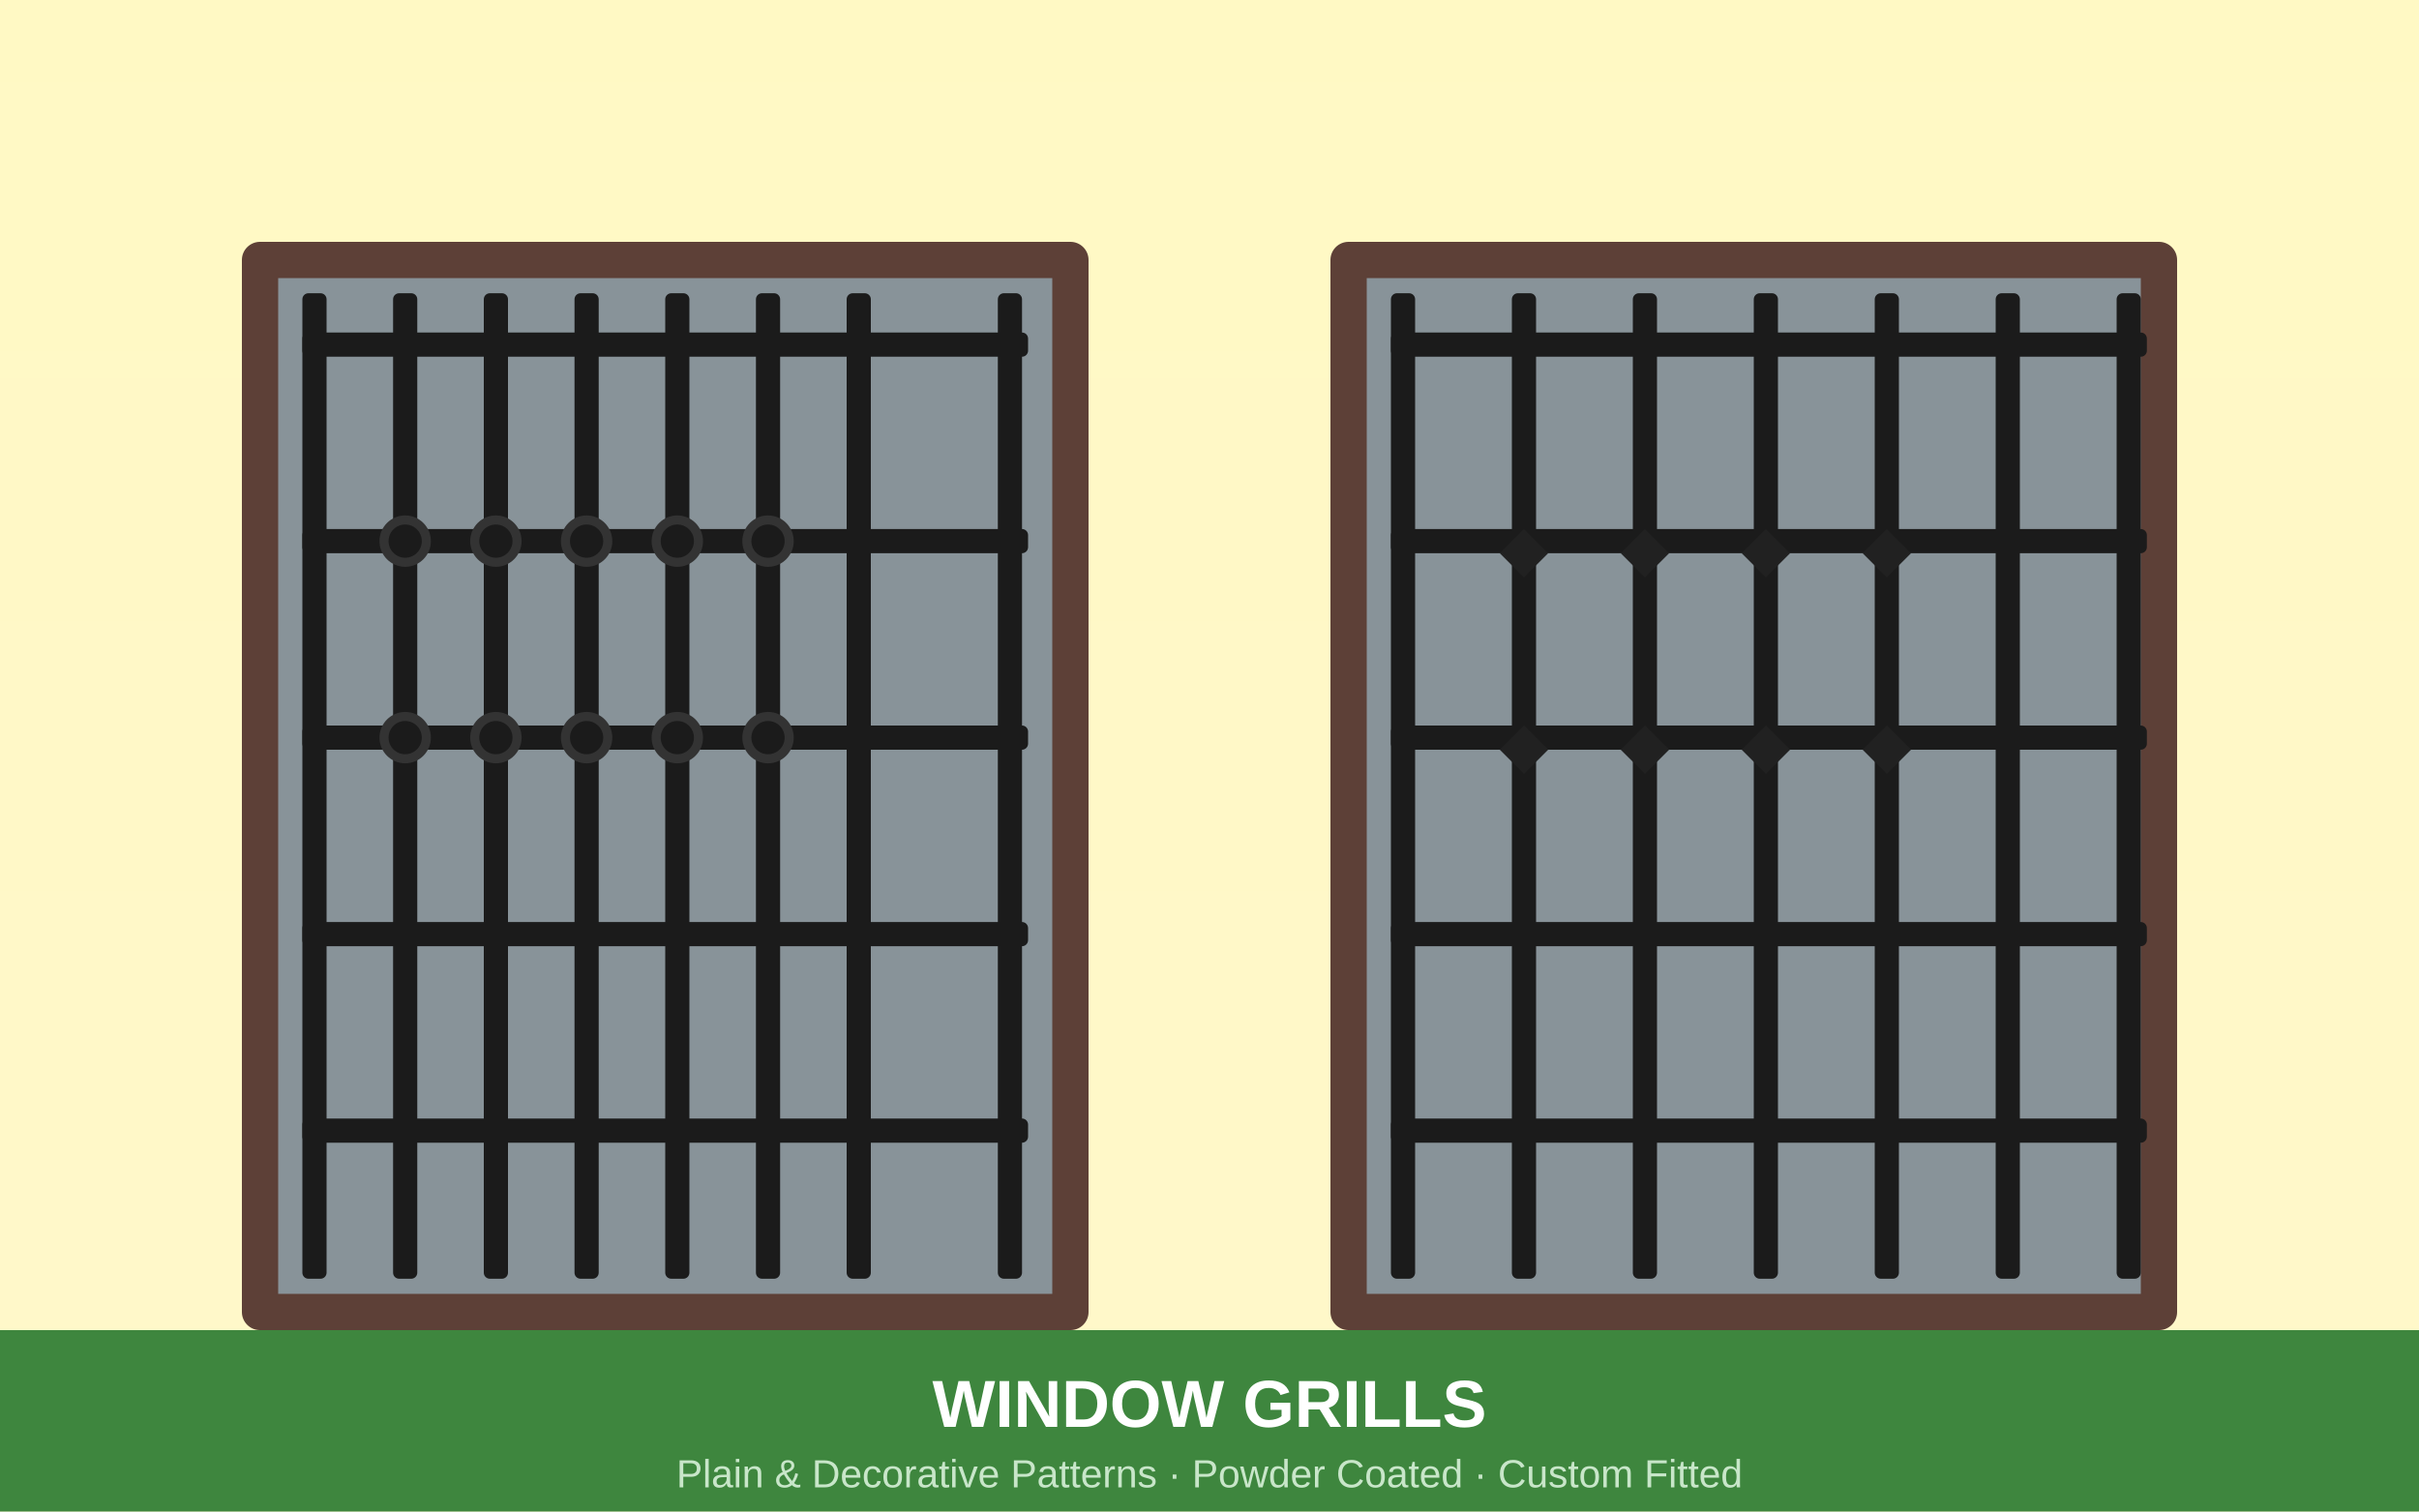
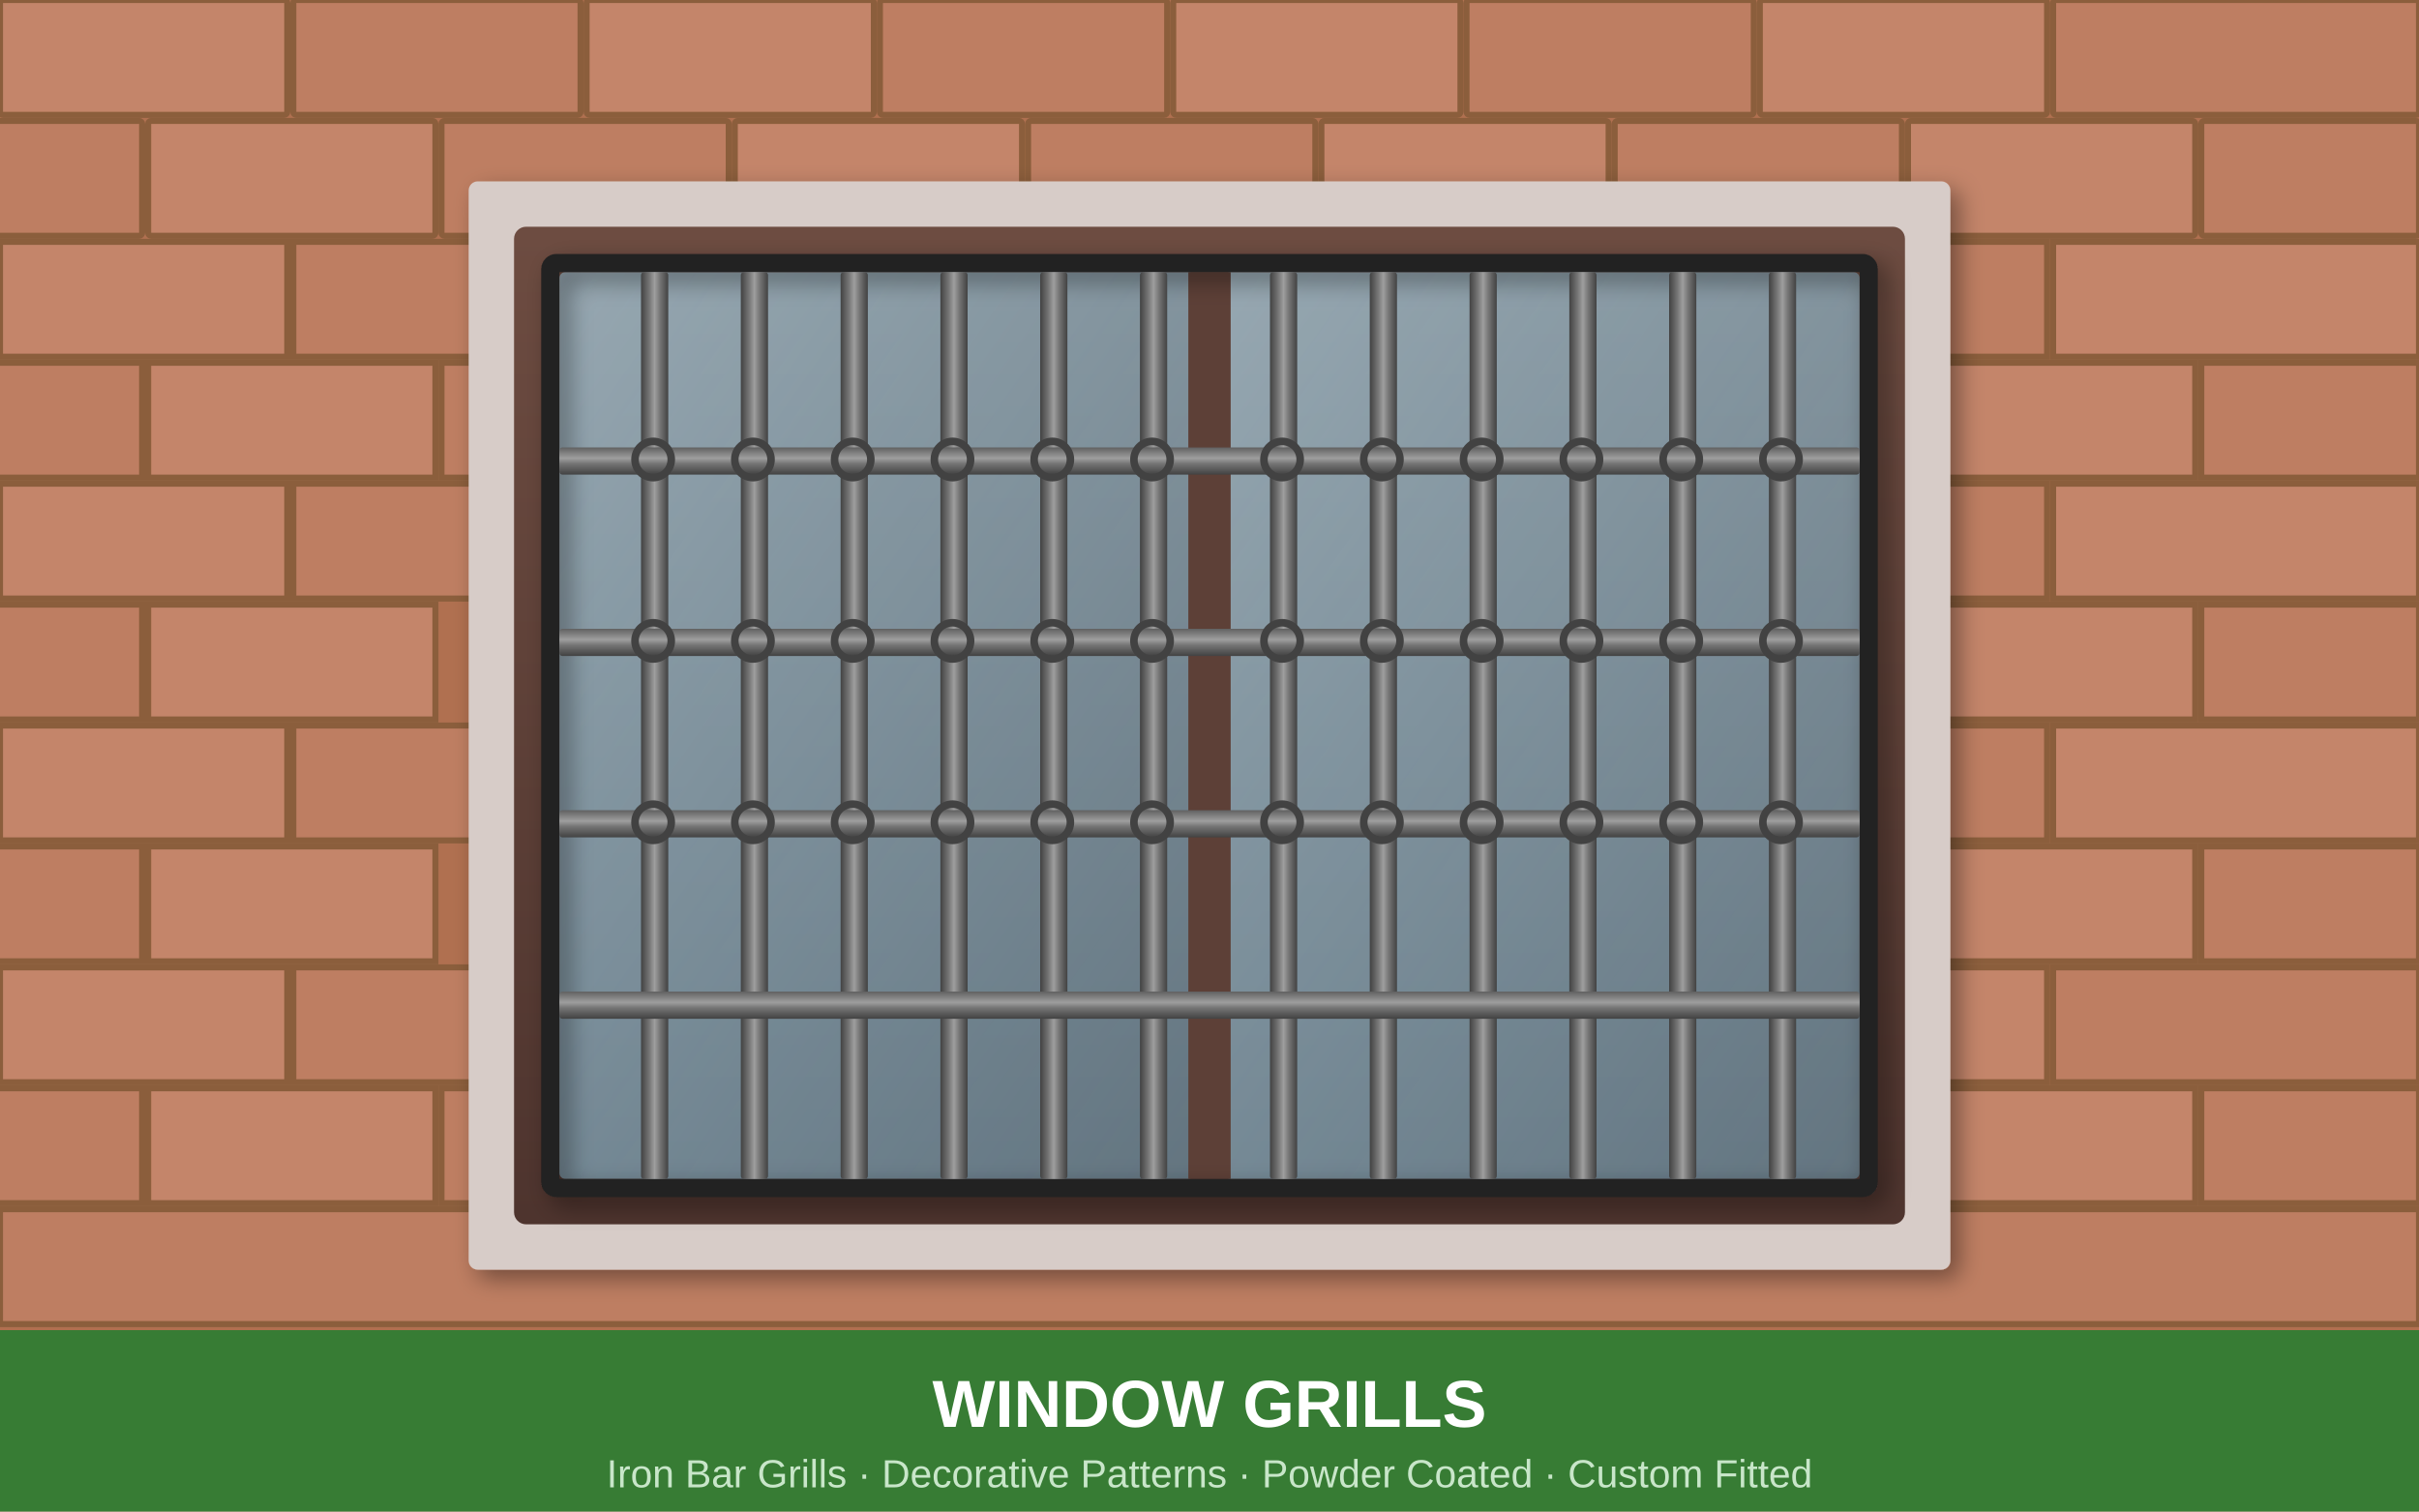
<svg xmlns="http://www.w3.org/2000/svg" viewBox="0 0 800 500">
  <defs>
-     <linearGradient id="hwall" x1="0" y1="0" x2="0" y2="1">
-       <stop offset="0%" stop-color="#FFF9C4" />
-       <stop offset="100%" stop-color="#FFF3E0" />
+     <linearGradient id="brickwall" x1="0" y1="0" x2="0" y2="1">
+       <stop offset="0%" stop-color="#C4856A" />
+       <stop offset="100%" stop-color="#A0522D" />
    </linearGradient>
+     <linearGradient id="frame_grad" x1="0" y1="0" x2="0" y2="1">
+       <stop offset="0%" stop-color="#6D4C41" />
+       <stop offset="100%" stop-color="#4E342E" />
+     </linearGradient>
+     <linearGradient id="glass" x1="0" y1="0" x2="1" y2="1">
+       <stop offset="0%" stop-color="#B3E5FC" stop-opacity="0.6" />
+       <stop offset="100%" stop-color="#81D4FA" stop-opacity="0.4" />
+     </linearGradient>
+     <linearGradient id="bar_v" x1="0" y1="0" x2="1" y2="0">
+       <stop offset="0%" stop-color="#424242" />
+       <stop offset="30%" stop-color="#757575" />
+       <stop offset="50%" stop-color="#9E9E9E" />
+       <stop offset="70%" stop-color="#757575" />
+       <stop offset="100%" stop-color="#424242" />
+     </linearGradient>
+     <linearGradient id="bar_h" x1="0" y1="0" x2="0" y2="1">
+       <stop offset="0%" stop-color="#616161" />
+       <stop offset="40%" stop-color="#9E9E9E" />
+       <stop offset="60%" stop-color="#757575" />
+       <stop offset="100%" stop-color="#424242" />
+     </linearGradient>
+     <filter id="shadow" x="-20%" y="-20%" width="140%" height="140%">
+       <feDropShadow dx="3" dy="3" stdDeviation="4" flood-color="#00000066" />
+     </filter>
  </defs>
-   <rect width="800" height="500" fill="url(#hwall)" />
-   <rect x="0" y="0" width="800" height="500" fill="#FFF9C4" opacity="0.8" />
-   <rect x="80" y="80" width="280" height="360" fill="#5D4037" rx="6" />
-   <rect x="92" y="92" width="256" height="336" fill="#B3E5FC" opacity="0.5" />
-   <rect x="100" y="97" width="8" height="326" fill="#1B1B1B" rx="2" />
-   <rect x="130" y="97" width="8" height="326" fill="#1B1B1B" rx="2" />
-   <rect x="160" y="97" width="8" height="326" fill="#1B1B1B" rx="2" />
-   <rect x="190" y="97" width="8" height="326" fill="#1B1B1B" rx="2" />
-   <rect x="220" y="97" width="8" height="326" fill="#1B1B1B" rx="2" />
-   <rect x="250" y="97" width="8" height="326" fill="#1B1B1B" rx="2" />
-   <rect x="280" y="97" width="8" height="326" fill="#1B1B1B" rx="2" />
-   <rect x="330" y="97" width="8" height="326" fill="#1B1B1B" rx="2" />
-   <rect x="100" y="110" width="240" height="8" fill="#1B1B1B" rx="2" />
-   <rect x="100" y="175" width="240" height="8" fill="#1B1B1B" rx="2" />
-   <rect x="100" y="240" width="240" height="8" fill="#1B1B1B" rx="2" />
-   <rect x="100" y="305" width="240" height="8" fill="#1B1B1B" rx="2" />
-   <rect x="100" y="370" width="240" height="8" fill="#1B1B1B" rx="2" />
-   <circle cx="134" cy="179" r="7" fill="none" stroke="#333" stroke-width="3" />
-   <circle cx="164" cy="179" r="7" fill="none" stroke="#333" stroke-width="3" />
-   <circle cx="194" cy="179" r="7" fill="none" stroke="#333" stroke-width="3" />
-   <circle cx="224" cy="179" r="7" fill="none" stroke="#333" stroke-width="3" />
-   <circle cx="254" cy="179" r="7" fill="none" stroke="#333" stroke-width="3" />
-   <circle cx="134" cy="244" r="7" fill="none" stroke="#333" stroke-width="3" />
-   <circle cx="164" cy="244" r="7" fill="none" stroke="#333" stroke-width="3" />
-   <circle cx="194" cy="244" r="7" fill="none" stroke="#333" stroke-width="3" />
-   <circle cx="224" cy="244" r="7" fill="none" stroke="#333" stroke-width="3" />
-   <circle cx="254" cy="244" r="7" fill="none" stroke="#333" stroke-width="3" />
-   <rect x="440" y="80" width="280" height="360" fill="#5D4037" rx="6" />
-   <rect x="452" y="92" width="256" height="336" fill="#B3E5FC" opacity="0.5" />
-   <rect x="460" y="97" width="8" height="326" fill="#1B1B1B" rx="2" />
-   <rect x="500" y="97" width="8" height="326" fill="#1B1B1B" rx="2" />
-   <rect x="540" y="97" width="8" height="326" fill="#1B1B1B" rx="2" />
-   <rect x="580" y="97" width="8" height="326" fill="#1B1B1B" rx="2" />
-   <rect x="620" y="97" width="8" height="326" fill="#1B1B1B" rx="2" />
-   <rect x="660" y="97" width="8" height="326" fill="#1B1B1B" rx="2" />
-   <rect x="700" y="97" width="8" height="326" fill="#1B1B1B" rx="2" />
-   <rect x="460" y="110" width="250" height="8" fill="#1B1B1B" rx="2" />
-   <rect x="460" y="175" width="250" height="8" fill="#1B1B1B" rx="2" />
-   <rect x="460" y="240" width="250" height="8" fill="#1B1B1B" rx="2" />
-   <rect x="460" y="305" width="250" height="8" fill="#1B1B1B" rx="2" />
-   <rect x="460" y="370" width="250" height="8" fill="#1B1B1B" rx="2" />
-   <polygon points="504,175 512,183 504,191 496,183" fill="#212121" />
-   <polygon points="544,175 552,183 544,191 536,183" fill="#212121" />
-   <polygon points="584,175 592,183 584,191 576,183" fill="#212121" />
-   <polygon points="624,175 632,183 624,191 616,183" fill="#212121" />
-   <polygon points="504,240 512,248 504,256 496,248" fill="#212121" />
-   <polygon points="544,240 552,248 544,256 536,248" fill="#212121" />
-   <polygon points="584,240 592,248 584,256 576,248" fill="#212121" />
-   <polygon points="624,240 632,248 624,256 616,248" fill="#212121" />
-   <rect x="0" y="440" width="800" height="60" fill="#2E7D32" opacity="0.92" />
+   <rect width="800" height="500" fill="#B07050" />
+   <rect x="0" y="0" width="95" height="38" fill="#C4856A" stroke="#8B5E3C" stroke-width="2" rx="1" />
+   <rect x="97" y="0" width="95" height="38" fill="#BE7E62" stroke="#8B5E3C" stroke-width="2" rx="1" />
+   <rect x="194" y="0" width="95" height="38" fill="#C4856A" stroke="#8B5E3C" stroke-width="2" rx="1" />
+   <rect x="291" y="0" width="95" height="38" fill="#BE7E62" stroke="#8B5E3C" stroke-width="2" rx="1" />
+   <rect x="388" y="0" width="95" height="38" fill="#C4856A" stroke="#8B5E3C" stroke-width="2" rx="1" />
+   <rect x="485" y="0" width="95" height="38" fill="#BE7E62" stroke="#8B5E3C" stroke-width="2" rx="1" />
+   <rect x="582" y="0" width="95" height="38" fill="#C4856A" stroke="#8B5E3C" stroke-width="2" rx="1" />
+   <rect x="679" y="0" width="121" height="38" fill="#BE7E62" stroke="#8B5E3C" stroke-width="2" rx="1" />
+   <rect x="-48" y="40" width="95" height="38" fill="#BE7E62" stroke="#8B5E3C" stroke-width="2" rx="1" />
+   <rect x="49" y="40" width="95" height="38" fill="#C4856A" stroke="#8B5E3C" stroke-width="2" rx="1" />
+   <rect x="146" y="40" width="95" height="38" fill="#BE7E62" stroke="#8B5E3C" stroke-width="2" rx="1" />
+   <rect x="243" y="40" width="95" height="38" fill="#C4856A" stroke="#8B5E3C" stroke-width="2" rx="1" />
+   <rect x="340" y="40" width="95" height="38" fill="#BE7E62" stroke="#8B5E3C" stroke-width="2" rx="1" />
+   <rect x="437" y="40" width="95" height="38" fill="#C4856A" stroke="#8B5E3C" stroke-width="2" rx="1" />
+   <rect x="534" y="40" width="95" height="38" fill="#BE7E62" stroke="#8B5E3C" stroke-width="2" rx="1" />
+   <rect x="631" y="40" width="95" height="38" fill="#C4856A" stroke="#8B5E3C" stroke-width="2" rx="1" />
+   <rect x="728" y="40" width="72" height="38" fill="#BE7E62" stroke="#8B5E3C" stroke-width="2" rx="1" />
+   <rect x="0" y="80" width="95" height="38" fill="#C4856A" stroke="#8B5E3C" stroke-width="2" />
+   <rect x="97" y="80" width="95" height="38" fill="#BE7E62" stroke="#8B5E3C" stroke-width="2" />
+   <rect x="194" y="80" width="95" height="38" fill="#C4856A" stroke="#8B5E3C" stroke-width="2" />
+   <rect x="291" y="80" width="95" height="38" fill="#BE7E62" stroke="#8B5E3C" stroke-width="2" />
+   <rect x="388" y="80" width="95" height="38" fill="#C4856A" stroke="#8B5E3C" stroke-width="2" />
+   <rect x="485" y="80" width="95" height="38" fill="#BE7E62" stroke="#8B5E3C" stroke-width="2" />
+   <rect x="582" y="80" width="95" height="38" fill="#BE7E62" stroke="#8B5E3C" stroke-width="2" />
+   <rect x="679" y="80" width="121" height="38" fill="#C4856A" stroke="#8B5E3C" stroke-width="2" />
+   <rect x="-48" y="120" width="95" height="38" fill="#BE7E62" stroke="#8B5E3C" stroke-width="2" />
+   <rect x="49" y="120" width="95" height="38" fill="#C4856A" stroke="#8B5E3C" stroke-width="2" />
+   <rect x="146" y="120" width="95" height="38" fill="#BE7E62" stroke="#8B5E3C" stroke-width="2" />
+   <rect x="243" y="120" width="95" height="38" fill="#C4856A" stroke="#8B5E3C" stroke-width="2" />
+   <rect x="340" y="120" width="95" height="38" fill="#BE7E62" stroke="#8B5E3C" stroke-width="2" />
+   <rect x="437" y="120" width="95" height="38" fill="#C4856A" stroke="#8B5E3C" stroke-width="2" />
+   <rect x="534" y="120" width="95" height="38" fill="#BE7E62" stroke="#8B5E3C" stroke-width="2" />
+   <rect x="631" y="120" width="95" height="38" fill="#C4856A" stroke="#8B5E3C" stroke-width="2" />
+   <rect x="728" y="120" width="72" height="38" fill="#BE7E62" stroke="#8B5E3C" stroke-width="2" />
+   <rect x="0" y="160" width="95" height="38" fill="#C4856A" stroke="#8B5E3C" stroke-width="2" />
+   <rect x="97" y="160" width="95" height="38" fill="#BE7E62" stroke="#8B5E3C" stroke-width="2" />
+   <rect x="194" y="160" width="95" height="38" fill="#C4856A" stroke="#8B5E3C" stroke-width="2" />
+   <rect x="388" y="160" width="95" height="38" fill="#BE7E62" stroke="#8B5E3C" stroke-width="2" />
+   <rect x="485" y="160" width="95" height="38" fill="#C4856A" stroke="#8B5E3C" stroke-width="2" />
+   <rect x="582" y="160" width="95" height="38" fill="#BE7E62" stroke="#8B5E3C" stroke-width="2" />
+   <rect x="679" y="160" width="121" height="38" fill="#C4856A" stroke="#8B5E3C" stroke-width="2" />
+   <rect x="-48" y="200" width="95" height="38" fill="#BE7E62" stroke="#8B5E3C" stroke-width="2" />
+   <rect x="49" y="200" width="95" height="38" fill="#C4856A" stroke="#8B5E3C" stroke-width="2" />
+   <rect x="534" y="200" width="95" height="38" fill="#BE7E62" stroke="#8B5E3C" stroke-width="2" />
+   <rect x="631" y="200" width="95" height="38" fill="#C4856A" stroke="#8B5E3C" stroke-width="2" />
+   <rect x="728" y="200" width="72" height="38" fill="#BE7E62" stroke="#8B5E3C" stroke-width="2" />
+   <rect x="0" y="240" width="95" height="38" fill="#C4856A" stroke="#8B5E3C" stroke-width="2" />
+   <rect x="97" y="240" width="95" height="38" fill="#BE7E62" stroke="#8B5E3C" stroke-width="2" />
+   <rect x="194" y="240" width="95" height="38" fill="#C4856A" stroke="#8B5E3C" stroke-width="2" />
+   <rect x="388" y="240" width="95" height="38" fill="#BE7E62" stroke="#8B5E3C" stroke-width="2" />
+   <rect x="485" y="240" width="95" height="38" fill="#C4856A" stroke="#8B5E3C" stroke-width="2" />
+   <rect x="582" y="240" width="95" height="38" fill="#BE7E62" stroke="#8B5E3C" stroke-width="2" />
+   <rect x="679" y="240" width="121" height="38" fill="#C4856A" stroke="#8B5E3C" stroke-width="2" />
+   <rect x="-48" y="280" width="95" height="38" fill="#BE7E62" stroke="#8B5E3C" stroke-width="2" />
+   <rect x="49" y="280" width="95" height="38" fill="#C4856A" stroke="#8B5E3C" stroke-width="2" />
+   <rect x="534" y="280" width="95" height="38" fill="#BE7E62" stroke="#8B5E3C" stroke-width="2" />
+   <rect x="631" y="280" width="95" height="38" fill="#C4856A" stroke="#8B5E3C" stroke-width="2" />
+   <rect x="728" y="280" width="72" height="38" fill="#BE7E62" stroke="#8B5E3C" stroke-width="2" />
+   <rect x="0" y="320" width="95" height="38" fill="#C4856A" stroke="#8B5E3C" stroke-width="2" />
+   <rect x="97" y="320" width="95" height="38" fill="#BE7E62" stroke="#8B5E3C" stroke-width="2" />
+   <rect x="194" y="320" width="95" height="38" fill="#C4856A" stroke="#8B5E3C" stroke-width="2" />
+   <rect x="291" y="320" width="95" height="38" fill="#BE7E62" stroke="#8B5E3C" stroke-width="2" />
+   <rect x="388" y="320" width="95" height="38" fill="#C4856A" stroke="#8B5E3C" stroke-width="2" />
+   <rect x="485" y="320" width="95" height="38" fill="#BE7E62" stroke="#8B5E3C" stroke-width="2" />
+   <rect x="582" y="320" width="95" height="38" fill="#C4856A" stroke="#8B5E3C" stroke-width="2" />
+   <rect x="679" y="320" width="121" height="38" fill="#BE7E62" stroke="#8B5E3C" stroke-width="2" />
+   <rect x="-48" y="360" width="95" height="38" fill="#BE7E62" stroke="#8B5E3C" stroke-width="2" />
+   <rect x="49" y="360" width="95" height="38" fill="#C4856A" stroke="#8B5E3C" stroke-width="2" />
+   <rect x="146" y="360" width="95" height="38" fill="#BE7E62" stroke="#8B5E3C" stroke-width="2" />
+   <rect x="243" y="360" width="95" height="38" fill="#C4856A" stroke="#8B5E3C" stroke-width="2" />
+   <rect x="340" y="360" width="95" height="38" fill="#BE7E62" stroke="#8B5E3C" stroke-width="2" />
+   <rect x="437" y="360" width="95" height="38" fill="#C4856A" stroke="#8B5E3C" stroke-width="2" />
+   <rect x="534" y="360" width="95" height="38" fill="#BE7E62" stroke="#8B5E3C" stroke-width="2" />
+   <rect x="631" y="360" width="95" height="38" fill="#C4856A" stroke="#8B5E3C" stroke-width="2" />
+   <rect x="728" y="360" width="72" height="38" fill="#BE7E62" stroke="#8B5E3C" stroke-width="2" />
+   <rect x="0" y="400" width="800" height="38" fill="#BE7E62" stroke="#8B5E3C" stroke-width="2" />
+   <rect x="155" y="60" width="490" height="360" fill="#D7CCC8" rx="3" filter="url(#shadow)" />
+   <rect x="170" y="75" width="460" height="330" fill="url(#frame_grad)" rx="4" />
+   <rect x="185" y="90" width="210" height="300" fill="url(#glass)" rx="2" />
+   <rect x="405" y="90" width="210" height="300" fill="url(#glass)" rx="2" />
+   <rect x="393" y="90" width="14" height="300" fill="#5D4037" />
+   <rect x="182" y="87" width="436" height="306" fill="none" stroke="#212121" stroke-width="6" rx="2" filter="url(#shadow)" />
+   <rect x="212" y="90" width="9" height="300" fill="url(#bar_v)" rx="1" />
+   <rect x="245" y="90" width="9" height="300" fill="url(#bar_v)" rx="1" />
+   <rect x="278" y="90" width="9" height="300" fill="url(#bar_v)" rx="1" />
+   <rect x="311" y="90" width="9" height="300" fill="url(#bar_v)" rx="1" />
+   <rect x="344" y="90" width="9" height="300" fill="url(#bar_v)" rx="1" />
+   <rect x="377" y="90" width="9" height="300" fill="url(#bar_v)" rx="1" />
+   <rect x="420" y="90" width="9" height="300" fill="url(#bar_v)" rx="1" />
+   <rect x="453" y="90" width="9" height="300" fill="url(#bar_v)" rx="1" />
+   <rect x="486" y="90" width="9" height="300" fill="url(#bar_v)" rx="1" />
+   <rect x="519" y="90" width="9" height="300" fill="url(#bar_v)" rx="1" />
+   <rect x="552" y="90" width="9" height="300" fill="url(#bar_v)" rx="1" />
+   <rect x="585" y="90" width="9" height="300" fill="url(#bar_v)" rx="1" />
+   <rect x="185" y="148" width="430" height="9" fill="url(#bar_h)" rx="1" />
+   <rect x="185" y="208" width="430" height="9" fill="url(#bar_h)" rx="1" />
+   <rect x="185" y="268" width="430" height="9" fill="url(#bar_h)" rx="1" />
+   <rect x="185" y="328" width="430" height="9" fill="url(#bar_h)" rx="1" />
+   <circle cx="216" cy="152" r="6" fill="none" stroke="#424242" stroke-width="2.5" />
+   <circle cx="249" cy="152" r="6" fill="none" stroke="#424242" stroke-width="2.5" />
+   <circle cx="282" cy="152" r="6" fill="none" stroke="#424242" stroke-width="2.5" />
+   <circle cx="315" cy="152" r="6" fill="none" stroke="#424242" stroke-width="2.5" />
+   <circle cx="348" cy="152" r="6" fill="none" stroke="#424242" stroke-width="2.5" />
+   <circle cx="381" cy="152" r="6" fill="none" stroke="#424242" stroke-width="2.5" />
+   <circle cx="216" cy="212" r="6" fill="none" stroke="#424242" stroke-width="2.5" />
+   <circle cx="249" cy="212" r="6" fill="none" stroke="#424242" stroke-width="2.5" />
+   <circle cx="282" cy="212" r="6" fill="none" stroke="#424242" stroke-width="2.5" />
+   <circle cx="315" cy="212" r="6" fill="none" stroke="#424242" stroke-width="2.5" />
+   <circle cx="348" cy="212" r="6" fill="none" stroke="#424242" stroke-width="2.5" />
+   <circle cx="381" cy="212" r="6" fill="none" stroke="#424242" stroke-width="2.5" />
+   <circle cx="216" cy="272" r="6" fill="none" stroke="#424242" stroke-width="2.5" />
+   <circle cx="249" cy="272" r="6" fill="none" stroke="#424242" stroke-width="2.5" />
+   <circle cx="282" cy="272" r="6" fill="none" stroke="#424242" stroke-width="2.5" />
+   <circle cx="315" cy="272" r="6" fill="none" stroke="#424242" stroke-width="2.5" />
+   <circle cx="348" cy="272" r="6" fill="none" stroke="#424242" stroke-width="2.5" />
+   <circle cx="381" cy="272" r="6" fill="none" stroke="#424242" stroke-width="2.5" />
+   <circle cx="424" cy="152" r="6" fill="none" stroke="#424242" stroke-width="2.5" />
+   <circle cx="457" cy="152" r="6" fill="none" stroke="#424242" stroke-width="2.5" />
+   <circle cx="490" cy="152" r="6" fill="none" stroke="#424242" stroke-width="2.5" />
+   <circle cx="523" cy="152" r="6" fill="none" stroke="#424242" stroke-width="2.5" />
+   <circle cx="556" cy="152" r="6" fill="none" stroke="#424242" stroke-width="2.5" />
+   <circle cx="589" cy="152" r="6" fill="none" stroke="#424242" stroke-width="2.5" />
+   <circle cx="424" cy="212" r="6" fill="none" stroke="#424242" stroke-width="2.5" />
+   <circle cx="457" cy="212" r="6" fill="none" stroke="#424242" stroke-width="2.5" />
+   <circle cx="490" cy="212" r="6" fill="none" stroke="#424242" stroke-width="2.5" />
+   <circle cx="523" cy="212" r="6" fill="none" stroke="#424242" stroke-width="2.5" />
+   <circle cx="556" cy="212" r="6" fill="none" stroke="#424242" stroke-width="2.5" />
+   <circle cx="589" cy="212" r="6" fill="none" stroke="#424242" stroke-width="2.5" />
+   <circle cx="424" cy="272" r="6" fill="none" stroke="#424242" stroke-width="2.5" />
+   <circle cx="457" cy="272" r="6" fill="none" stroke="#424242" stroke-width="2.5" />
+   <circle cx="490" cy="272" r="6" fill="none" stroke="#424242" stroke-width="2.5" />
+   <circle cx="523" cy="272" r="6" fill="none" stroke="#424242" stroke-width="2.5" />
+   <circle cx="556" cy="272" r="6" fill="none" stroke="#424242" stroke-width="2.5" />
+   <circle cx="589" cy="272" r="6" fill="none" stroke="#424242" stroke-width="2.5" />
+   <rect x="0" y="440" width="800" height="60" fill="#2E7D32" opacity="0.93" />
  <text x="400" y="472" text-anchor="middle" font-family="Arial,sans-serif" font-size="22" font-weight="bold" fill="white">WINDOW GRILLS</text>
-   <text x="400" y="492" text-anchor="middle" font-family="Arial,sans-serif" font-size="13" fill="#C8E6C9">Plain &amp; Decorative Patterns · Powder Coated · Custom Fitted</text>
+   <text x="400" y="492" text-anchor="middle" font-family="Arial,sans-serif" font-size="13" fill="#C8E6C9">Iron Bar Grills · Decorative Patterns · Powder Coated · Custom Fitted</text>
</svg>
